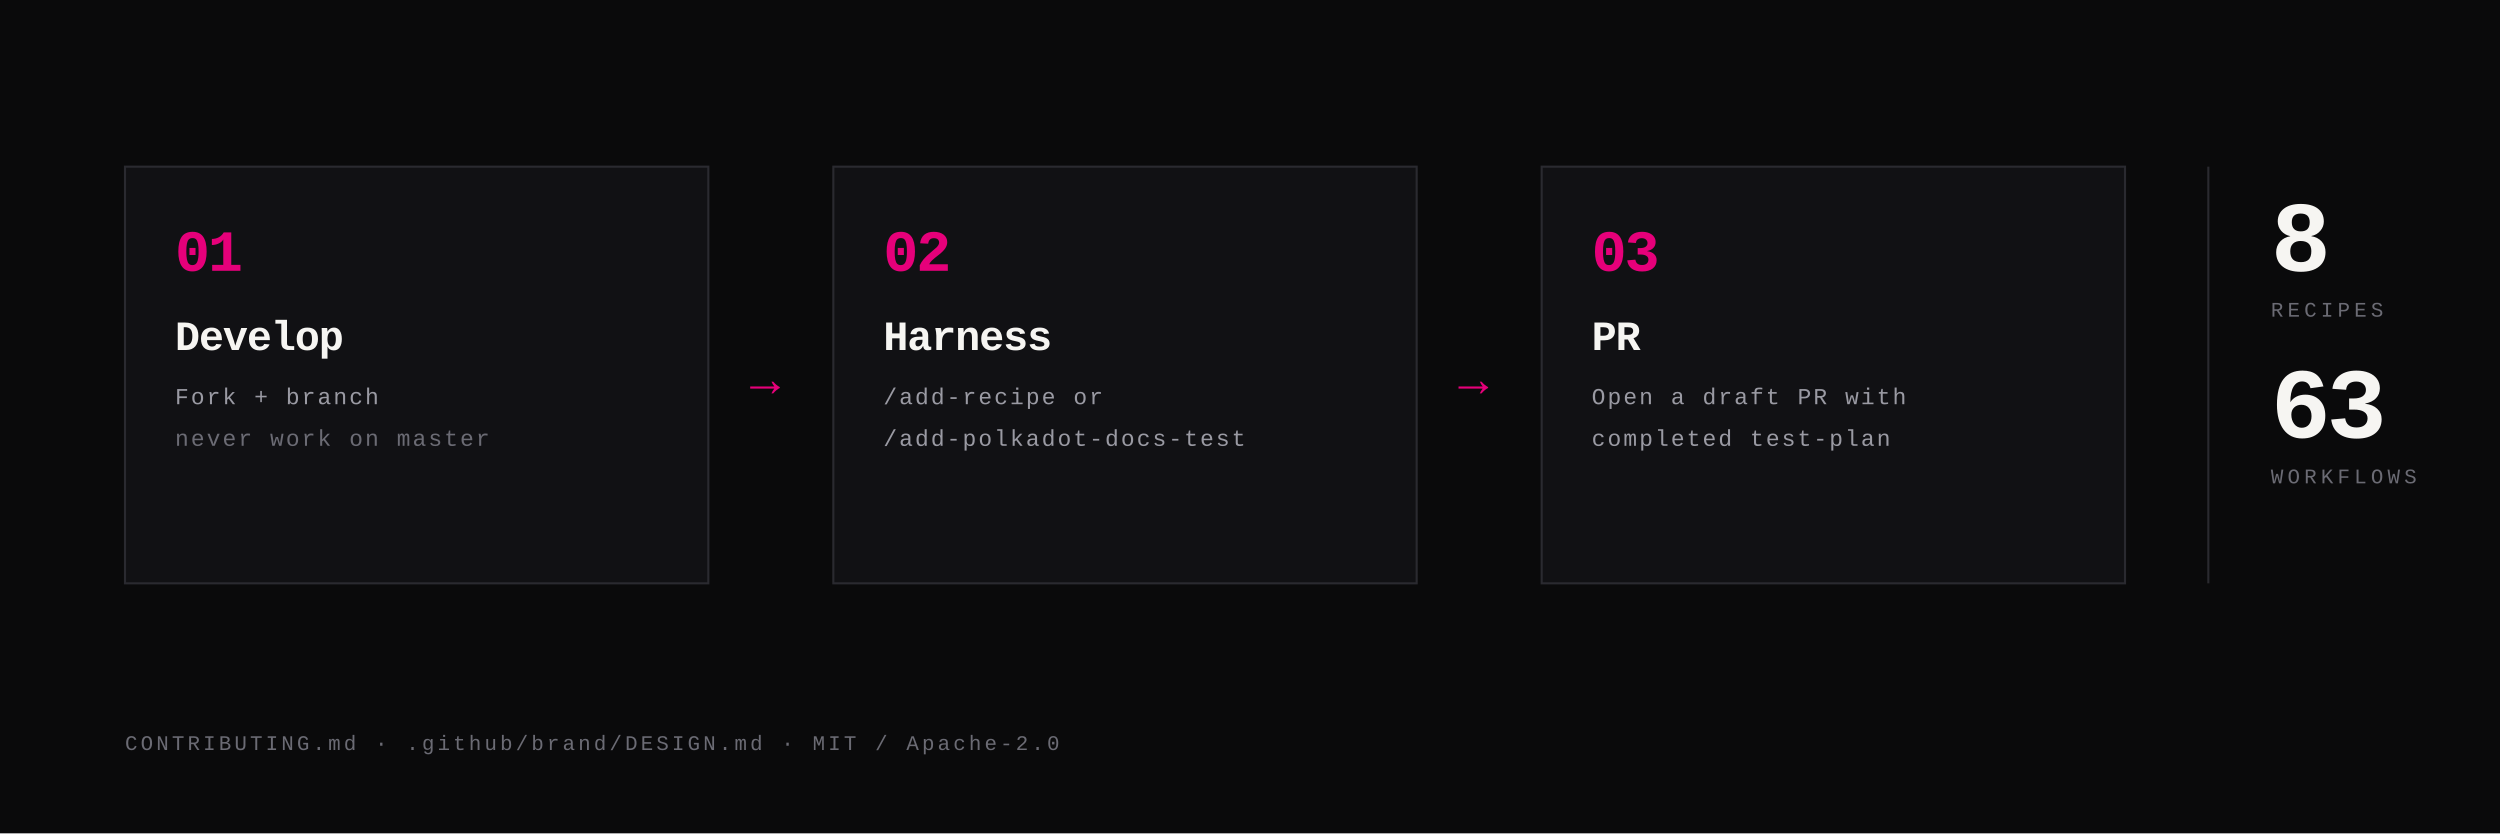
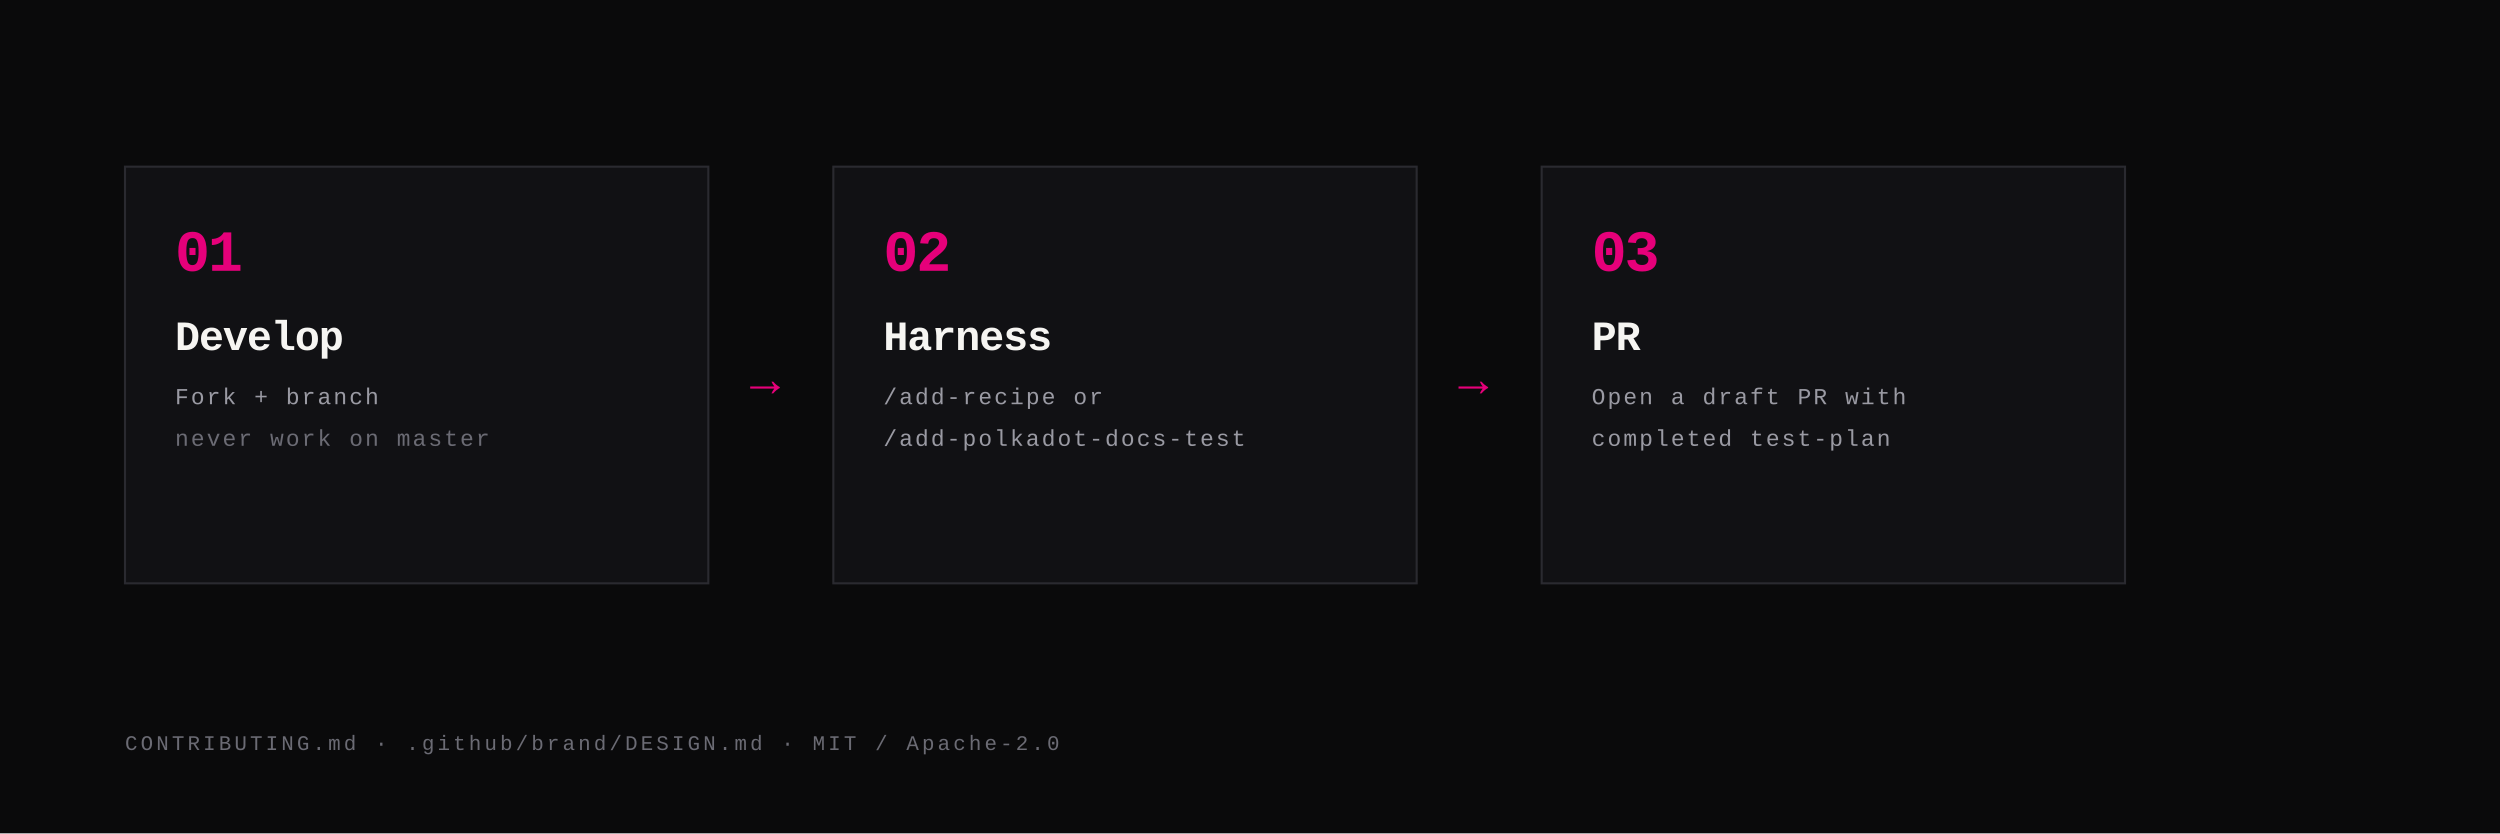
<svg xmlns="http://www.w3.org/2000/svg" viewBox="0 0 1200 400" shape-rendering="geometricPrecision" role="img" aria-label="How to contribute to the Polkadot Cookbook">
  <rect width="1200" height="400" fill="#0A0A0B" />
  <rect x="60" y="80" width="280" height="200" fill="#111114" stroke="#2A2A30" stroke-width="1" />
  <text x="84" y="130" font-family="'JetBrains Mono', ui-monospace, Menlo, Consolas, 'Courier New', monospace" font-size="28" font-weight="800" fill="#E6007A" letter-spacing="-1">01</text>
  <text x="84" y="168" font-family="'JetBrains Mono', ui-monospace, Menlo, Consolas, 'Courier New', monospace" font-size="20" font-weight="700" fill="#F6F5F2" letter-spacing="-.5">Develop</text>
  <text x="84" y="194" font-family="'JetBrains Mono', ui-monospace, Menlo, Consolas, 'Courier New', monospace" font-size="11" fill="#9A9AA3" letter-spacing="1">Fork + branch</text>
  <text x="84" y="214" font-family="'JetBrains Mono', ui-monospace, Menlo, Consolas, 'Courier New', monospace" font-size="11" fill="#6B6B74" letter-spacing="1">never work on master</text>
  <text x="360" y="190" font-family="'JetBrains Mono', ui-monospace, Menlo, Consolas, 'Courier New', monospace" font-size="24" fill="#E6007A">→</text>
  <rect x="400" y="80" width="280" height="200" fill="#111114" stroke="#2A2A30" stroke-width="1" />
  <text x="424" y="130" font-family="'JetBrains Mono', ui-monospace, Menlo, Consolas, 'Courier New', monospace" font-size="28" font-weight="800" fill="#E6007A" letter-spacing="-1">02</text>
  <text x="424" y="168" font-family="'JetBrains Mono', ui-monospace, Menlo, Consolas, 'Courier New', monospace" font-size="20" font-weight="700" fill="#F6F5F2" letter-spacing="-.5">Harness</text>
  <text x="424" y="194" font-family="'JetBrains Mono', ui-monospace, Menlo, Consolas, 'Courier New', monospace" font-size="11" fill="#9A9AA3" letter-spacing="1">/add-recipe or</text>
  <text x="424" y="214" font-family="'JetBrains Mono', ui-monospace, Menlo, Consolas, 'Courier New', monospace" font-size="11" fill="#9A9AA3" letter-spacing="1">/add-polkadot-docs-test</text>
  <text x="700" y="190" font-family="'JetBrains Mono', ui-monospace, Menlo, Consolas, 'Courier New', monospace" font-size="24" fill="#E6007A">→</text>
  <rect x="740" y="80" width="280" height="200" fill="#111114" stroke="#2A2A30" stroke-width="1" />
  <text x="764" y="130" font-family="'JetBrains Mono', ui-monospace, Menlo, Consolas, 'Courier New', monospace" font-size="28" font-weight="800" fill="#E6007A" letter-spacing="-1">03</text>
  <text x="764" y="168" font-family="'JetBrains Mono', ui-monospace, Menlo, Consolas, 'Courier New', monospace" font-size="20" font-weight="700" fill="#F6F5F2" letter-spacing="-.5">PR</text>
  <text x="764" y="194" font-family="'JetBrains Mono', ui-monospace, Menlo, Consolas, 'Courier New', monospace" font-size="11" fill="#9A9AA3" letter-spacing="1">Open a draft PR with</text>
  <text x="764" y="214" font-family="'JetBrains Mono', ui-monospace, Menlo, Consolas, 'Courier New', monospace" font-size="11" fill="#9A9AA3" letter-spacing="1">completed test-plan</text>
-   <line x1="1060" y1="80" x2="1060" y2="280" stroke="#2A2A30" stroke-width="1" />
-   <text x="1090" y="130" font-family="'JetBrains Mono', ui-monospace, Menlo, Consolas, 'Courier New', monospace" font-size="48" font-weight="800" fill="#F6F5F2" letter-spacing="-2">8</text>
-   <text x="1090" y="152" font-family="'JetBrains Mono', ui-monospace, Menlo, Consolas, 'Courier New', monospace" font-size="10" fill="#6B6B74" letter-spacing="2">RECIPES</text>
-   <text x="1090" y="210" font-family="'JetBrains Mono', ui-monospace, Menlo, Consolas, 'Courier New', monospace" font-size="48" font-weight="800" fill="#F6F5F2" letter-spacing="-2">63</text>
-   <text x="1090" y="232" font-family="'JetBrains Mono', ui-monospace, Menlo, Consolas, 'Courier New', monospace" font-size="10" fill="#6B6B74" letter-spacing="2">WORKFLOWS</text>
  <text x="60" y="360" font-family="'JetBrains Mono', ui-monospace, Menlo, Consolas, 'Courier New', monospace" font-size="10" fill="#6B6B74" letter-spacing="1.5">CONTRIBUTING.md · .github/brand/DESIGN.md · MIT / Apache-2.0</text>
</svg>
